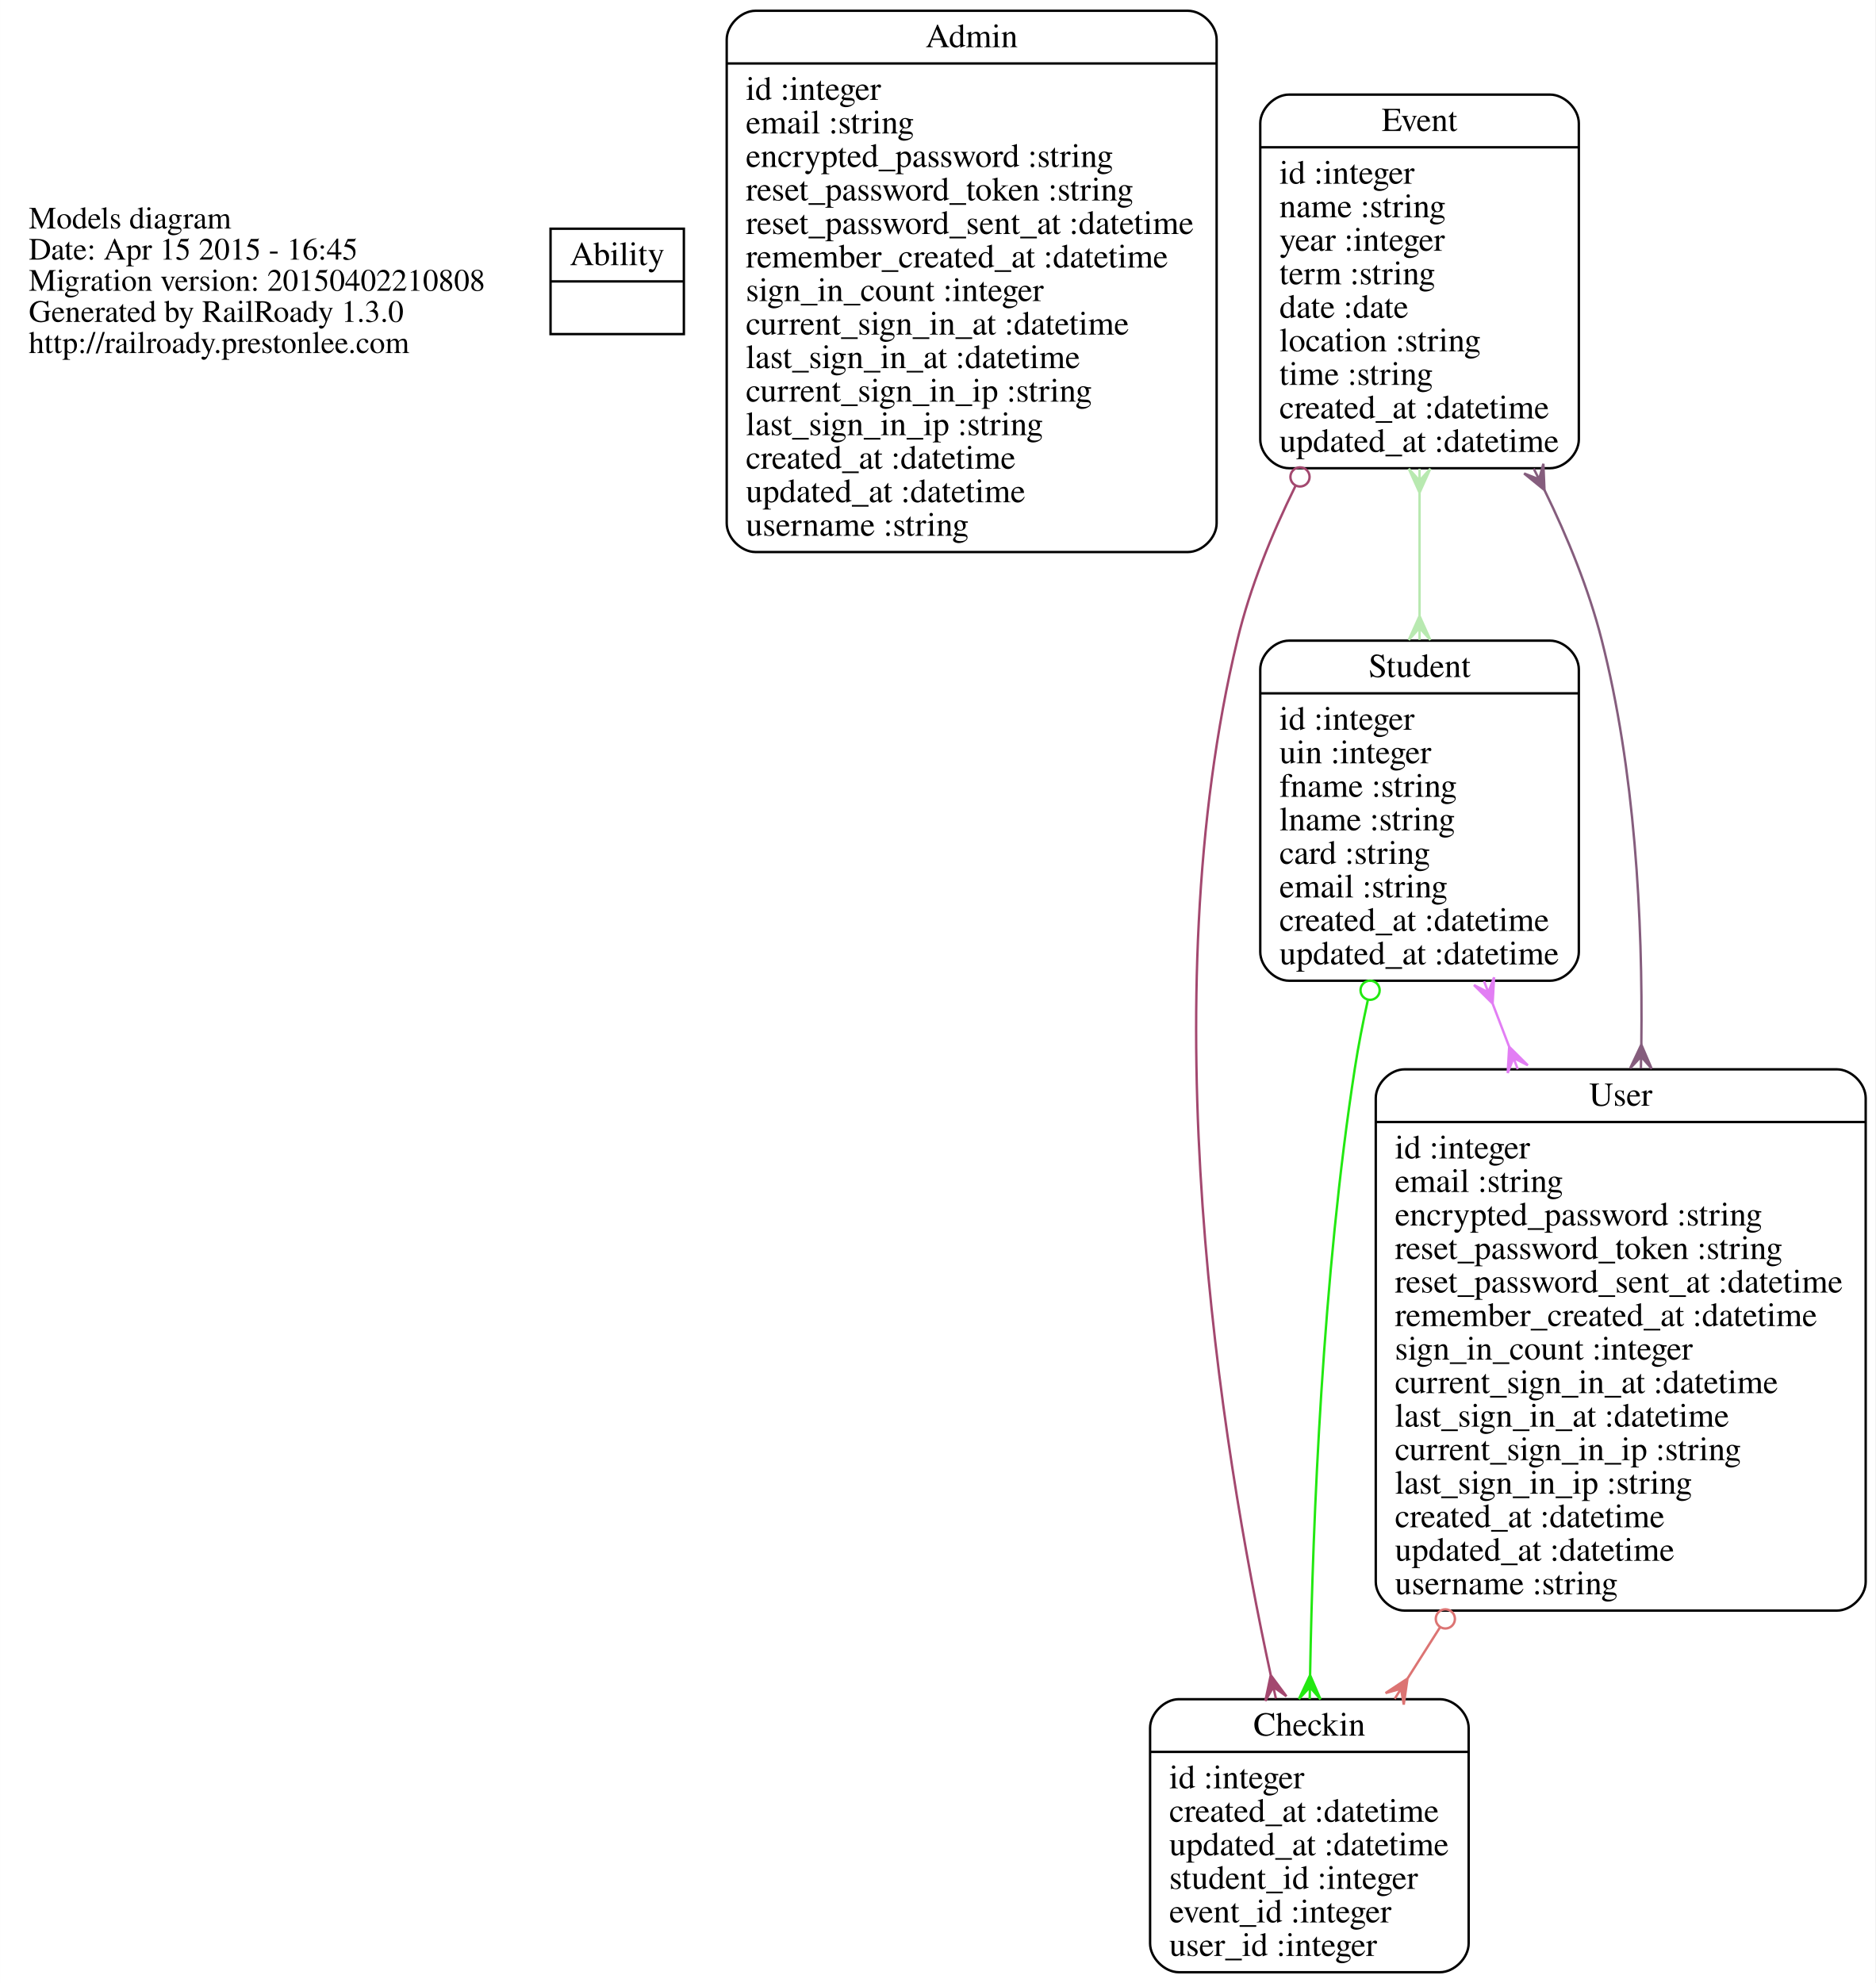
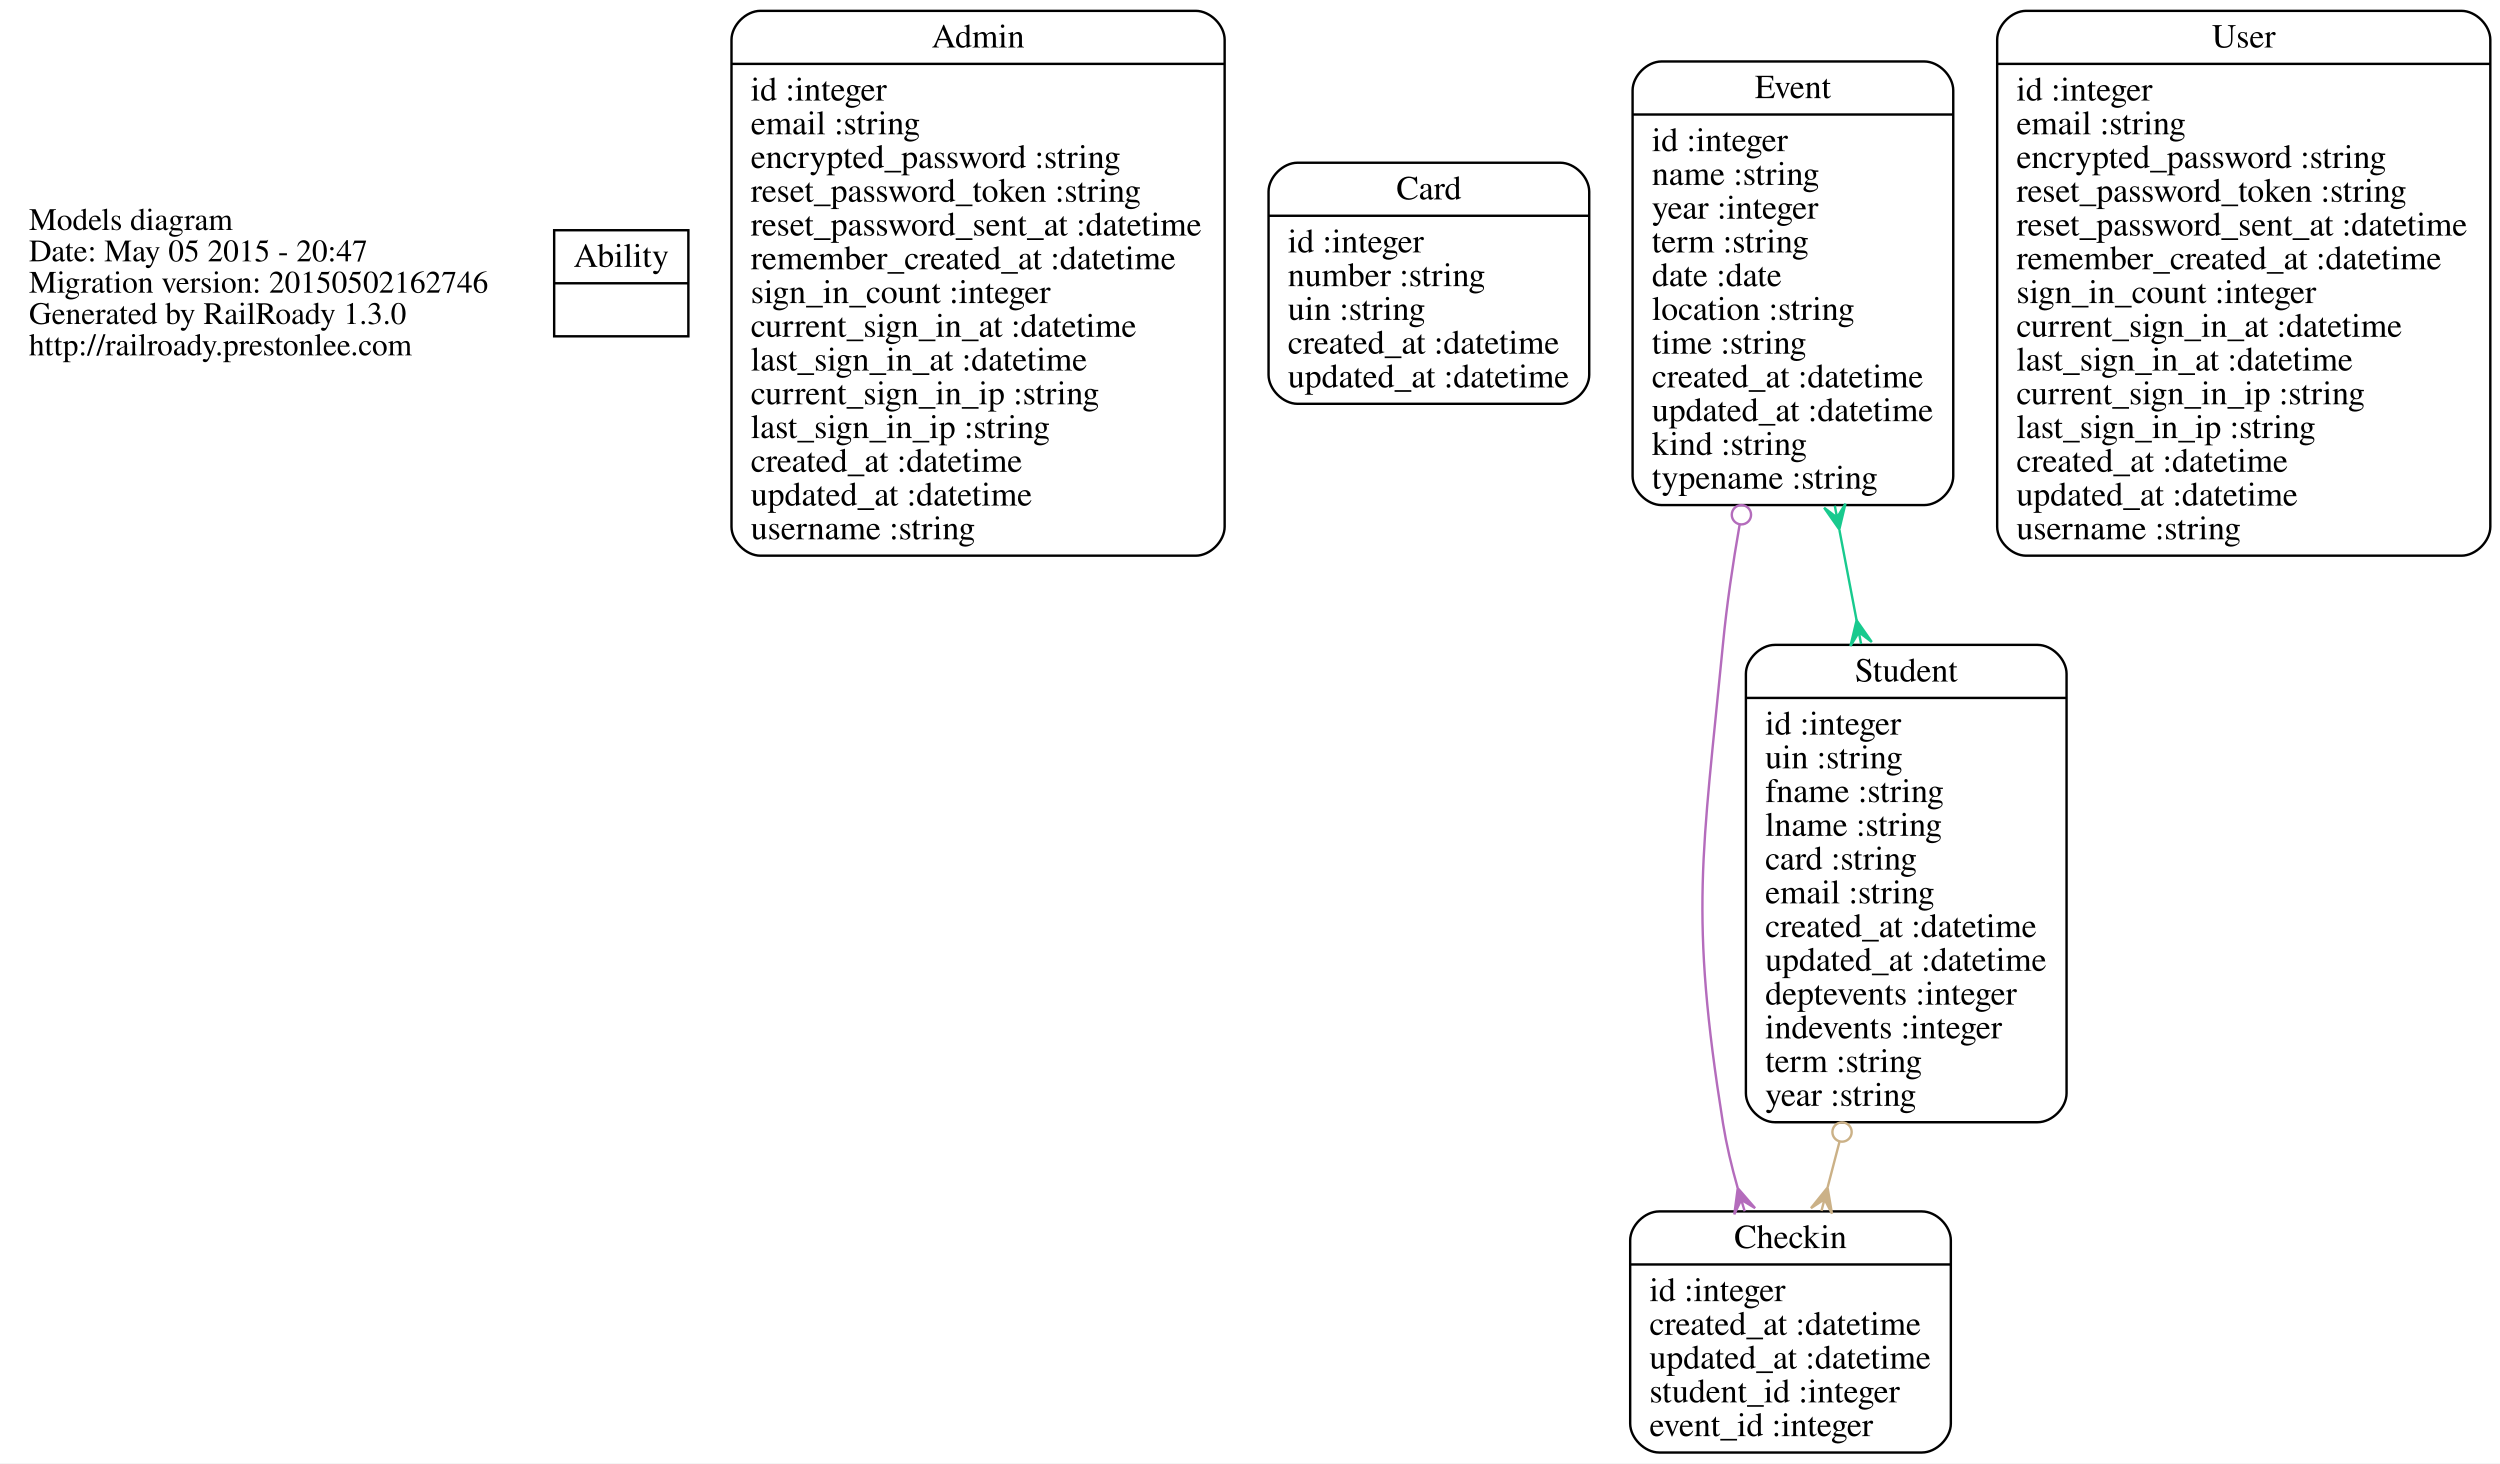
- <svg xmlns="http://www.w3.org/2000/svg" width="783pt" height="828pt" viewBox="0.00 0.00 782.97 828.00">
-   <g id="graph0" class="graph" transform="scale(1 1) rotate(0) translate(4 824)">
-     <polygon fill="white" stroke="none" points="-4,4 -4,-824 778.966,-824 778.966,4 -4,4" />
+ <svg xmlns="http://www.w3.org/2000/svg" width="1037pt" height="607pt" viewBox="0.00 0.00 1036.97 607.00">
+   <g id="graph0" class="graph" transform="scale(1 1) rotate(0) translate(4 603)">
+     <polygon fill="white" stroke="none" points="-4,4 -4,-603 1032.97,-603 1032.97,4 -4,4" />
    <g id="node1" class="node">
-       <text text-anchor="start" x="8" y="-728.6" font-family="Times,serif" font-size="13.00">Models diagram</text>
-       <text text-anchor="start" x="8" y="-715.6" font-family="Times,serif" font-size="13.00">Date: Apr 15 2015 - 16:45</text>
-       <text text-anchor="start" x="8" y="-702.6" font-family="Times,serif" font-size="13.00">Migration version: 20150402210808</text>
-       <text text-anchor="start" x="8" y="-689.6" font-family="Times,serif" font-size="13.00">Generated by RailRoady 1.3.0</text>
-       <text text-anchor="start" x="8" y="-676.6" font-family="Times,serif" font-size="13.00">http://railroady.prestonlee.com</text>
+       <text text-anchor="start" x="8" y="-507.6" font-family="Times,serif" font-size="13.00">Models diagram</text>
+       <text text-anchor="start" x="8" y="-494.6" font-family="Times,serif" font-size="13.00">Date: May 05 2015 - 20:47</text>
+       <text text-anchor="start" x="8" y="-481.6" font-family="Times,serif" font-size="13.00">Migration version: 20150502162746</text>
+       <text text-anchor="start" x="8" y="-468.6" font-family="Times,serif" font-size="13.00">Generated by RailRoady 1.3.0</text>
+       <text text-anchor="start" x="8" y="-455.6" font-family="Times,serif" font-size="13.00">http://railroady.prestonlee.com</text>
    </g>
    <g id="node2" class="node">
-       <polygon fill="none" stroke="black" points="225.853,-684.5 225.853,-728.5 281.522,-728.5 281.522,-684.5 225.853,-684.5" />
-       <text text-anchor="middle" x="253.688" y="-713.3" font-family="Times,serif" font-size="14.00">Ability</text>
-       <polyline fill="none" stroke="black" points="225.853,-706.5 281.522,-706.5 " />
-       <text text-anchor="middle" x="253.688" y="-691.3" font-family="Times,serif" font-size="14.00"> </text>
+       <polygon fill="none" stroke="black" points="225.853,-463.5 225.853,-507.5 281.522,-507.5 281.522,-463.5 225.853,-463.5" />
+       <text text-anchor="middle" x="253.688" y="-492.3" font-family="Times,serif" font-size="14.00">Ability</text>
+       <polyline fill="none" stroke="black" points="225.853,-485.5 281.522,-485.5 " />
+       <text text-anchor="middle" x="253.688" y="-470.3" font-family="Times,serif" font-size="14.00"> </text>
    </g>
    <g id="node3" class="node">
-       <path fill="none" stroke="black" d="M311.41,-593.5C311.41,-593.5 491.966,-593.5 491.966,-593.5 497.966,-593.5 503.966,-599.5 503.966,-605.5 503.966,-605.5 503.966,-807.5 503.966,-807.5 503.966,-813.5 497.966,-819.5 491.966,-819.5 491.966,-819.5 311.41,-819.5 311.41,-819.5 305.41,-819.5 299.41,-813.5 299.41,-807.5 299.41,-807.5 299.41,-605.5 299.41,-605.5 299.41,-599.5 305.41,-593.5 311.41,-593.5" />
-       <text text-anchor="middle" x="401.688" y="-804.3" font-family="Times,serif" font-size="14.00">Admin</text>
-       <polyline fill="none" stroke="black" points="299.41,-797.5 503.966,-797.5 " />
-       <text text-anchor="start" x="307.41" y="-782.3" font-family="Times,serif" font-size="14.00">id :integer</text>
-       <text text-anchor="start" x="307.41" y="-768.3" font-family="Times,serif" font-size="14.00">email :string</text>
-       <text text-anchor="start" x="307.41" y="-754.3" font-family="Times,serif" font-size="14.00">encrypted_password :string</text>
-       <text text-anchor="start" x="307.41" y="-740.3" font-family="Times,serif" font-size="14.00">reset_password_token :string</text>
-       <text text-anchor="start" x="307.41" y="-726.3" font-family="Times,serif" font-size="14.00">reset_password_sent_at :datetime</text>
-       <text text-anchor="start" x="307.41" y="-712.3" font-family="Times,serif" font-size="14.00">remember_created_at :datetime</text>
-       <text text-anchor="start" x="307.41" y="-698.3" font-family="Times,serif" font-size="14.00">sign_in_count :integer</text>
-       <text text-anchor="start" x="307.41" y="-684.3" font-family="Times,serif" font-size="14.00">current_sign_in_at :datetime</text>
-       <text text-anchor="start" x="307.41" y="-670.3" font-family="Times,serif" font-size="14.00">last_sign_in_at :datetime</text>
-       <text text-anchor="start" x="307.41" y="-656.3" font-family="Times,serif" font-size="14.00">current_sign_in_ip :string</text>
-       <text text-anchor="start" x="307.41" y="-642.3" font-family="Times,serif" font-size="14.00">last_sign_in_ip :string</text>
-       <text text-anchor="start" x="307.41" y="-628.3" font-family="Times,serif" font-size="14.00">created_at :datetime</text>
-       <text text-anchor="start" x="307.41" y="-614.3" font-family="Times,serif" font-size="14.00">updated_at :datetime</text>
-       <text text-anchor="start" x="307.41" y="-600.3" font-family="Times,serif" font-size="14.00">username :string</text>
+       <path fill="none" stroke="black" d="M311.41,-372.5C311.41,-372.5 491.966,-372.5 491.966,-372.5 497.966,-372.5 503.966,-378.5 503.966,-384.5 503.966,-384.5 503.966,-586.5 503.966,-586.5 503.966,-592.5 497.966,-598.5 491.966,-598.5 491.966,-598.5 311.41,-598.5 311.41,-598.5 305.41,-598.5 299.41,-592.5 299.41,-586.5 299.41,-586.5 299.41,-384.5 299.41,-384.5 299.41,-378.5 305.41,-372.5 311.41,-372.5" />
+       <text text-anchor="middle" x="401.688" y="-583.3" font-family="Times,serif" font-size="14.00">Admin</text>
+       <polyline fill="none" stroke="black" points="299.41,-576.5 503.966,-576.5 " />
+       <text text-anchor="start" x="307.41" y="-561.3" font-family="Times,serif" font-size="14.00">id :integer</text>
+       <text text-anchor="start" x="307.41" y="-547.3" font-family="Times,serif" font-size="14.00">email :string</text>
+       <text text-anchor="start" x="307.41" y="-533.3" font-family="Times,serif" font-size="14.00">encrypted_password :string</text>
+       <text text-anchor="start" x="307.41" y="-519.3" font-family="Times,serif" font-size="14.00">reset_password_token :string</text>
+       <text text-anchor="start" x="307.41" y="-505.3" font-family="Times,serif" font-size="14.00">reset_password_sent_at :datetime</text>
+       <text text-anchor="start" x="307.41" y="-491.3" font-family="Times,serif" font-size="14.00">remember_created_at :datetime</text>
+       <text text-anchor="start" x="307.41" y="-477.3" font-family="Times,serif" font-size="14.00">sign_in_count :integer</text>
+       <text text-anchor="start" x="307.41" y="-463.3" font-family="Times,serif" font-size="14.00">current_sign_in_at :datetime</text>
+       <text text-anchor="start" x="307.41" y="-449.3" font-family="Times,serif" font-size="14.00">last_sign_in_at :datetime</text>
+       <text text-anchor="start" x="307.41" y="-435.3" font-family="Times,serif" font-size="14.00">current_sign_in_ip :string</text>
+       <text text-anchor="start" x="307.41" y="-421.3" font-family="Times,serif" font-size="14.00">last_sign_in_ip :string</text>
+       <text text-anchor="start" x="307.41" y="-407.3" font-family="Times,serif" font-size="14.00">created_at :datetime</text>
+       <text text-anchor="start" x="307.41" y="-393.3" font-family="Times,serif" font-size="14.00">updated_at :datetime</text>
+       <text text-anchor="start" x="307.41" y="-379.3" font-family="Times,serif" font-size="14.00">username :string</text>
    </g>
    <g id="node4" class="node">
-       <path fill="none" stroke="black" d="M488.182,-0.5C488.182,-0.5 597.193,-0.5 597.193,-0.5 603.193,-0.5 609.193,-6.5 609.193,-12.5 609.193,-12.5 609.193,-102.5 609.193,-102.5 609.193,-108.5 603.193,-114.5 597.193,-114.5 597.193,-114.5 488.182,-114.5 488.182,-114.5 482.182,-114.5 476.182,-108.5 476.182,-102.5 476.182,-102.5 476.182,-12.5 476.182,-12.5 476.182,-6.5 482.182,-0.5 488.182,-0.5" />
-       <text text-anchor="middle" x="542.688" y="-99.3" font-family="Times,serif" font-size="14.00">Checkin</text>
-       <polyline fill="none" stroke="black" points="476.182,-92.5 609.193,-92.5 " />
-       <text text-anchor="start" x="484.182" y="-77.3" font-family="Times,serif" font-size="14.00">id :integer</text>
-       <text text-anchor="start" x="484.182" y="-63.3" font-family="Times,serif" font-size="14.00">created_at :datetime</text>
-       <text text-anchor="start" x="484.182" y="-49.3" font-family="Times,serif" font-size="14.00">updated_at :datetime</text>
-       <text text-anchor="start" x="484.182" y="-35.3" font-family="Times,serif" font-size="14.00">student_id :integer</text>
-       <text text-anchor="start" x="484.182" y="-21.3" font-family="Times,serif" font-size="14.00">event_id :integer</text>
-       <text text-anchor="start" x="484.182" y="-7.3" font-family="Times,serif" font-size="14.00">user_id :integer</text>
+       <path fill="none" stroke="black" d="M534.182,-435.5C534.182,-435.5 643.193,-435.5 643.193,-435.5 649.193,-435.5 655.193,-441.5 655.193,-447.5 655.193,-447.5 655.193,-523.5 655.193,-523.5 655.193,-529.5 649.193,-535.5 643.193,-535.5 643.193,-535.5 534.182,-535.5 534.182,-535.5 528.182,-535.5 522.182,-529.5 522.182,-523.5 522.182,-523.5 522.182,-447.5 522.182,-447.5 522.182,-441.5 528.182,-435.5 534.182,-435.5" />
+       <text text-anchor="middle" x="588.688" y="-520.3" font-family="Times,serif" font-size="14.00">Card</text>
+       <polyline fill="none" stroke="black" points="522.182,-513.5 655.193,-513.5 " />
+       <text text-anchor="start" x="530.182" y="-498.3" font-family="Times,serif" font-size="14.00">id :integer</text>
+       <text text-anchor="start" x="530.182" y="-484.3" font-family="Times,serif" font-size="14.00">number :string</text>
+       <text text-anchor="start" x="530.182" y="-470.3" font-family="Times,serif" font-size="14.00">uin :string</text>
+       <text text-anchor="start" x="530.182" y="-456.3" font-family="Times,serif" font-size="14.00">created_at :datetime</text>
+       <text text-anchor="start" x="530.182" y="-442.3" font-family="Times,serif" font-size="14.00">updated_at :datetime</text>
    </g>
    <g id="node5" class="node">
-       <path fill="none" stroke="black" d="M534.182,-628.5C534.182,-628.5 643.193,-628.5 643.193,-628.5 649.193,-628.5 655.193,-634.5 655.193,-640.5 655.193,-640.5 655.193,-772.5 655.193,-772.5 655.193,-778.5 649.193,-784.5 643.193,-784.5 643.193,-784.5 534.182,-784.5 534.182,-784.5 528.182,-784.5 522.182,-778.5 522.182,-772.5 522.182,-772.5 522.182,-640.5 522.182,-640.5 522.182,-634.5 528.182,-628.5 534.182,-628.5" />
-       <text text-anchor="middle" x="588.688" y="-769.3" font-family="Times,serif" font-size="14.00">Event</text>
-       <polyline fill="none" stroke="black" points="522.182,-762.5 655.193,-762.5 " />
-       <text text-anchor="start" x="530.182" y="-747.3" font-family="Times,serif" font-size="14.00">id :integer</text>
-       <text text-anchor="start" x="530.182" y="-733.3" font-family="Times,serif" font-size="14.00">name :string</text>
-       <text text-anchor="start" x="530.182" y="-719.3" font-family="Times,serif" font-size="14.00">year :integer</text>
-       <text text-anchor="start" x="530.182" y="-705.3" font-family="Times,serif" font-size="14.00">term :string</text>
-       <text text-anchor="start" x="530.182" y="-691.3" font-family="Times,serif" font-size="14.00">date :date</text>
-       <text text-anchor="start" x="530.182" y="-677.3" font-family="Times,serif" font-size="14.00">location :string</text>
-       <text text-anchor="start" x="530.182" y="-663.3" font-family="Times,serif" font-size="14.00">time :string</text>
-       <text text-anchor="start" x="530.182" y="-649.3" font-family="Times,serif" font-size="14.00">created_at :datetime</text>
-       <text text-anchor="start" x="530.182" y="-635.3" font-family="Times,serif" font-size="14.00">updated_at :datetime</text>
+       <path fill="none" stroke="black" d="M684.182,-0.5C684.182,-0.5 793.193,-0.5 793.193,-0.5 799.193,-0.5 805.193,-6.5 805.193,-12.5 805.193,-12.5 805.193,-88.5 805.193,-88.5 805.193,-94.5 799.193,-100.5 793.193,-100.5 793.193,-100.5 684.182,-100.5 684.182,-100.5 678.182,-100.5 672.182,-94.5 672.182,-88.5 672.182,-88.5 672.182,-12.5 672.182,-12.5 672.182,-6.5 678.182,-0.5 684.182,-0.5" />
+       <text text-anchor="middle" x="738.688" y="-85.3" font-family="Times,serif" font-size="14.00">Checkin</text>
+       <polyline fill="none" stroke="black" points="672.182,-78.5 805.193,-78.5 " />
+       <text text-anchor="start" x="680.182" y="-63.3" font-family="Times,serif" font-size="14.00">id :integer</text>
+       <text text-anchor="start" x="680.182" y="-49.3" font-family="Times,serif" font-size="14.00">created_at :datetime</text>
+       <text text-anchor="start" x="680.182" y="-35.3" font-family="Times,serif" font-size="14.00">updated_at :datetime</text>
+       <text text-anchor="start" x="680.182" y="-21.3" font-family="Times,serif" font-size="14.00">student_id :integer</text>
+       <text text-anchor="start" x="680.182" y="-7.3" font-family="Times,serif" font-size="14.00">event_id :integer</text>
+     </g>
+     <g id="node6" class="node">
+       <path fill="none" stroke="black" d="M685.182,-393.5C685.182,-393.5 794.193,-393.5 794.193,-393.5 800.193,-393.5 806.193,-399.5 806.193,-405.5 806.193,-405.5 806.193,-565.5 806.193,-565.5 806.193,-571.5 800.193,-577.5 794.193,-577.5 794.193,-577.5 685.182,-577.5 685.182,-577.5 679.182,-577.5 673.182,-571.5 673.182,-565.5 673.182,-565.5 673.182,-405.5 673.182,-405.5 673.182,-399.5 679.182,-393.5 685.182,-393.5" />
+       <text text-anchor="middle" x="739.688" y="-562.3" font-family="Times,serif" font-size="14.00">Event</text>
+       <polyline fill="none" stroke="black" points="673.182,-555.5 806.193,-555.5 " />
+       <text text-anchor="start" x="681.182" y="-540.3" font-family="Times,serif" font-size="14.00">id :integer</text>
+       <text text-anchor="start" x="681.182" y="-526.3" font-family="Times,serif" font-size="14.00">name :string</text>
+       <text text-anchor="start" x="681.182" y="-512.3" font-family="Times,serif" font-size="14.00">year :integer</text>
+       <text text-anchor="start" x="681.182" y="-498.3" font-family="Times,serif" font-size="14.00">term :string</text>
+       <text text-anchor="start" x="681.182" y="-484.3" font-family="Times,serif" font-size="14.00">date :date</text>
+       <text text-anchor="start" x="681.182" y="-470.3" font-family="Times,serif" font-size="14.00">location :string</text>
+       <text text-anchor="start" x="681.182" y="-456.3" font-family="Times,serif" font-size="14.00">time :string</text>
+       <text text-anchor="start" x="681.182" y="-442.3" font-family="Times,serif" font-size="14.00">created_at :datetime</text>
+       <text text-anchor="start" x="681.182" y="-428.3" font-family="Times,serif" font-size="14.00">updated_at :datetime</text>
+       <text text-anchor="start" x="681.182" y="-414.3" font-family="Times,serif" font-size="14.00">kind :string</text>
+       <text text-anchor="start" x="681.182" y="-400.3" font-family="Times,serif" font-size="14.00">typename :string</text>
    </g>
    <g id="edge1" class="edge">
-       <path fill="none" stroke="#a3486f" d="M536.858,-621.051C526.88,-600.775 517.916,-578.69 512.688,-557 476.192,-405.583 505.689,-221.2 526.532,-124.679" />
-       <ellipse fill="none" stroke="#a3486f" cx="538.776" cy="-624.862" rx="4" ry="4" />
-       <polygon fill="#a3486f" stroke="#a3486f" points="526.564,-124.534 533.105,-115.733 527.637,-119.651 528.709,-114.767 528.709,-114.767 528.709,-114.767 527.637,-119.651 524.314,-113.802 526.564,-124.534 526.564,-124.534" />
+       <path fill="none" stroke="#b46cbc" d="M717.59,-385.395C714.72,-368.974 712.242,-352.066 710.688,-336 702.172,-247.966 696.751,-224.339 710.688,-137 712.083,-128.259 714.232,-119.198 716.734,-110.387" />
+       <ellipse fill="none" stroke="#b46cbc" cx="718.322" cy="-389.475" rx="4" ry="4" />
+       <polygon fill="#b46cbc" stroke="#b46cbc" points="716.805,-110.151 723.995,-101.872 718.245,-105.363 719.686,-100.575 719.686,-100.575 719.686,-100.575 718.245,-105.363 715.377,-99.278 716.805,-110.151 716.805,-110.151" />
    </g>
-     <g id="node6" class="node">
-       <path fill="none" stroke="black" d="M534.182,-414.5C534.182,-414.5 643.193,-414.5 643.193,-414.5 649.193,-414.5 655.193,-420.5 655.193,-426.5 655.193,-426.5 655.193,-544.5 655.193,-544.5 655.193,-550.5 649.193,-556.5 643.193,-556.5 643.193,-556.5 534.182,-556.5 534.182,-556.5 528.182,-556.5 522.182,-550.5 522.182,-544.5 522.182,-544.5 522.182,-426.5 522.182,-426.5 522.182,-420.5 528.182,-414.5 534.182,-414.5" />
-       <text text-anchor="middle" x="588.688" y="-541.3" font-family="Times,serif" font-size="14.00">Student</text>
-       <polyline fill="none" stroke="black" points="522.182,-534.5 655.193,-534.5 " />
-       <text text-anchor="start" x="530.182" y="-519.3" font-family="Times,serif" font-size="14.00">id :integer</text>
-       <text text-anchor="start" x="530.182" y="-505.3" font-family="Times,serif" font-size="14.00">uin :integer</text>
-       <text text-anchor="start" x="530.182" y="-491.3" font-family="Times,serif" font-size="14.00">fname :string</text>
-       <text text-anchor="start" x="530.182" y="-477.3" font-family="Times,serif" font-size="14.00">lname :string</text>
-       <text text-anchor="start" x="530.182" y="-463.3" font-family="Times,serif" font-size="14.00">card :string</text>
-       <text text-anchor="start" x="530.182" y="-449.3" font-family="Times,serif" font-size="14.00">email :string</text>
-       <text text-anchor="start" x="530.182" y="-435.3" font-family="Times,serif" font-size="14.00">created_at :datetime</text>
-       <text text-anchor="start" x="530.182" y="-421.3" font-family="Times,serif" font-size="14.00">updated_at :datetime</text>
+     <g id="node7" class="node">
+       <path fill="none" stroke="black" d="M732.182,-137.5C732.182,-137.5 841.193,-137.5 841.193,-137.5 847.193,-137.5 853.193,-143.5 853.193,-149.5 853.193,-149.5 853.193,-323.5 853.193,-323.5 853.193,-329.5 847.193,-335.5 841.193,-335.5 841.193,-335.5 732.182,-335.5 732.182,-335.5 726.182,-335.5 720.182,-329.5 720.182,-323.5 720.182,-323.5 720.182,-149.5 720.182,-149.5 720.182,-143.5 726.182,-137.5 732.182,-137.5" />
+       <text text-anchor="middle" x="786.688" y="-320.3" font-family="Times,serif" font-size="14.00">Student</text>
+       <polyline fill="none" stroke="black" points="720.182,-313.5 853.193,-313.5 " />
+       <text text-anchor="start" x="728.182" y="-298.3" font-family="Times,serif" font-size="14.00">id :integer</text>
+       <text text-anchor="start" x="728.182" y="-284.3" font-family="Times,serif" font-size="14.00">uin :string</text>
+       <text text-anchor="start" x="728.182" y="-270.3" font-family="Times,serif" font-size="14.00">fname :string</text>
+       <text text-anchor="start" x="728.182" y="-256.3" font-family="Times,serif" font-size="14.00">lname :string</text>
+       <text text-anchor="start" x="728.182" y="-242.3" font-family="Times,serif" font-size="14.00">card :string</text>
+       <text text-anchor="start" x="728.182" y="-228.3" font-family="Times,serif" font-size="14.00">email :string</text>
+       <text text-anchor="start" x="728.182" y="-214.3" font-family="Times,serif" font-size="14.00">created_at :datetime</text>
+       <text text-anchor="start" x="728.182" y="-200.3" font-family="Times,serif" font-size="14.00">updated_at :datetime</text>
+       <text text-anchor="start" x="728.182" y="-186.3" font-family="Times,serif" font-size="14.00">deptevents :integer</text>
+       <text text-anchor="start" x="728.182" y="-172.3" font-family="Times,serif" font-size="14.00">indevents :integer</text>
+       <text text-anchor="start" x="728.182" y="-158.3" font-family="Times,serif" font-size="14.00">term :string</text>
+       <text text-anchor="start" x="728.182" y="-144.3" font-family="Times,serif" font-size="14.00">year :string</text>
    </g>
    <g id="edge2" class="edge">
-       <path fill="none" stroke="#b8e9b0" d="M588.688,-618.077C588.688,-601.221 588.688,-583.637 588.688,-567.013" />
-       <polygon fill="#b8e9b0" stroke="#b8e9b0" points="588.688,-618.289 584.188,-628.289 588.688,-623.289 588.688,-628.289 588.688,-628.289 588.688,-628.289 588.688,-623.289 593.188,-628.289 588.688,-618.289 588.688,-618.289" />
-       <polygon fill="#b8e9b0" stroke="#b8e9b0" points="588.688,-566.802 593.188,-556.801 588.688,-561.802 588.688,-556.802 588.688,-556.802 588.688,-556.802 588.688,-561.802 584.188,-556.802 588.688,-566.802 588.688,-566.802" />
-     </g>
-     <g id="node7" class="node">
-       <path fill="none" stroke="black" d="M582.41,-151.5C582.41,-151.5 762.966,-151.5 762.966,-151.5 768.966,-151.5 774.966,-157.5 774.966,-163.5 774.966,-163.5 774.966,-365.5 774.966,-365.5 774.966,-371.5 768.966,-377.5 762.966,-377.5 762.966,-377.5 582.41,-377.5 582.41,-377.5 576.41,-377.5 570.41,-371.5 570.41,-365.5 570.41,-365.5 570.41,-163.5 570.41,-163.5 570.41,-157.5 576.41,-151.5 582.41,-151.5" />
-       <text text-anchor="middle" x="672.688" y="-362.3" font-family="Times,serif" font-size="14.00">User</text>
-       <polyline fill="none" stroke="black" points="570.41,-355.5 774.966,-355.5 " />
-       <text text-anchor="start" x="578.41" y="-340.3" font-family="Times,serif" font-size="14.00">id :integer</text>
-       <text text-anchor="start" x="578.41" y="-326.3" font-family="Times,serif" font-size="14.00">email :string</text>
-       <text text-anchor="start" x="578.41" y="-312.3" font-family="Times,serif" font-size="14.00">encrypted_password :string</text>
-       <text text-anchor="start" x="578.41" y="-298.3" font-family="Times,serif" font-size="14.00">reset_password_token :string</text>
-       <text text-anchor="start" x="578.41" y="-284.3" font-family="Times,serif" font-size="14.00">reset_password_sent_at :datetime</text>
-       <text text-anchor="start" x="578.41" y="-270.3" font-family="Times,serif" font-size="14.00">remember_created_at :datetime</text>
-       <text text-anchor="start" x="578.41" y="-256.3" font-family="Times,serif" font-size="14.00">sign_in_count :integer</text>
-       <text text-anchor="start" x="578.41" y="-242.3" font-family="Times,serif" font-size="14.00">current_sign_in_at :datetime</text>
-       <text text-anchor="start" x="578.41" y="-228.3" font-family="Times,serif" font-size="14.00">last_sign_in_at :datetime</text>
-       <text text-anchor="start" x="578.41" y="-214.3" font-family="Times,serif" font-size="14.00">current_sign_in_ip :string</text>
-       <text text-anchor="start" x="578.41" y="-200.3" font-family="Times,serif" font-size="14.00">last_sign_in_ip :string</text>
-       <text text-anchor="start" x="578.41" y="-186.3" font-family="Times,serif" font-size="14.00">created_at :datetime</text>
-       <text text-anchor="start" x="578.41" y="-172.3" font-family="Times,serif" font-size="14.00">updated_at :datetime</text>
-       <text text-anchor="start" x="578.41" y="-158.3" font-family="Times,serif" font-size="14.00">username :string</text>
+       <path fill="none" stroke="#18ca8e" d="M758.99,-383.062C761.331,-370.757 763.73,-358.151 766.089,-345.753" />
+       <polygon fill="#18ca8e" stroke="#18ca8e" points="758.925,-383.404 752.635,-392.387 757.99,-388.316 757.055,-393.228 757.055,-393.228 757.055,-393.228 757.99,-388.316 761.476,-394.069 758.925,-383.404 758.925,-383.404" />
+       <polygon fill="#18ca8e" stroke="#18ca8e" points="766.101,-345.688 772.391,-336.705 767.036,-340.776 767.971,-335.864 767.971,-335.864 767.971,-335.864 767.036,-340.776 763.55,-335.023 766.101,-345.688 766.101,-345.688" />
    </g>
    <g id="edge3" class="edge">
-       <path fill="none" stroke="#855d7d" d="M640.869,-619.339C650.556,-599.511 659.308,-578.048 664.688,-557 678.585,-502.626 681.947,-440.682 681.291,-387.921" />
-       <polygon fill="#855d7d" stroke="#855d7d" points="640.845,-619.388 632.339,-626.309 638.603,-623.857 636.362,-628.326 636.362,-628.326 636.362,-628.326 638.603,-623.857 640.384,-630.344 640.845,-619.388 640.845,-619.388" />
-       <polygon fill="#855d7d" stroke="#855d7d" points="681.29,-387.837 685.616,-377.76 681.203,-382.838 681.116,-377.839 681.116,-377.839 681.116,-377.839 681.203,-382.838 676.617,-377.917 681.29,-387.837 681.29,-387.837" />
+       <path fill="none" stroke="#cbb187" d="M758.987,-129.315C757.33,-122.964 755.698,-116.705 754.122,-110.663" />
+       <ellipse fill="none" stroke="#cbb187" cx="760.062" cy="-133.434" rx="4" ry="4" />
+       <polygon fill="#cbb187" stroke="#cbb187" points="754.053,-110.4 755.883,-99.588 752.791,-105.562 751.529,-100.724 751.529,-100.724 751.529,-100.724 752.791,-105.562 747.174,-101.86 754.053,-110.4 754.053,-110.4" />
    </g>
-     <g id="edge4" class="edge">
-       <path fill="none" stroke="#22e811" d="M567.114,-406.455C565.01,-396.924 563.126,-387.277 561.688,-378 548.21,-291.086 544.135,-189.509 542.988,-124.627" />
-       <ellipse fill="none" stroke="#22e811" cx="568.04" cy="-410.523" rx="4" ry="4" />
-       <polygon fill="#22e811" stroke="#22e811" points="542.987,-124.535 547.328,-114.465 542.908,-119.536 542.828,-114.536 542.828,-114.536 542.828,-114.536 542.908,-119.536 538.329,-114.608 542.987,-124.535 542.987,-124.535" />
-     </g>
-     <g id="edge5" class="edge">
-       <path fill="none" stroke="#e27ef4" d="M619.259,-404.796C621.493,-398.972 623.773,-393.027 626.073,-387.032" />
-       <polygon fill="#e27ef4" stroke="#e27ef4" points="619.194,-404.967 611.411,-412.692 617.403,-409.635 615.612,-414.303 615.612,-414.303 615.612,-414.303 617.403,-409.635 619.814,-415.915 619.194,-404.967 619.194,-404.967" />
-       <polygon fill="#e27ef4" stroke="#e27ef4" points="626.116,-386.919 633.899,-379.194 627.907,-382.251 629.697,-377.582 629.697,-377.582 629.697,-377.582 627.907,-382.251 625.496,-375.971 626.116,-386.919 626.116,-386.919" />
-     </g>
-     <g id="edge6" class="edge">
-       <path fill="none" stroke="#dc7473" d="M597.271,-144.574C592.657,-137.298 588.114,-130.134 583.74,-123.237" />
-       <ellipse fill="none" stroke="#dc7473" cx="599.46" cy="-148.025" rx="4" ry="4" />
-       <polygon fill="#dc7473" stroke="#dc7473" points="583.652,-123.098 582.097,-112.243 580.974,-118.875 578.297,-114.653 578.297,-114.653 578.297,-114.653 580.974,-118.875 574.496,-117.063 583.652,-123.098 583.652,-123.098" />
+     <g id="node8" class="node">
+       <path fill="none" stroke="black" d="M836.41,-372.5C836.41,-372.5 1016.97,-372.5 1016.97,-372.5 1022.97,-372.5 1028.97,-378.5 1028.97,-384.5 1028.97,-384.5 1028.97,-586.5 1028.97,-586.5 1028.97,-592.5 1022.97,-598.5 1016.97,-598.5 1016.97,-598.5 836.41,-598.5 836.41,-598.5 830.41,-598.5 824.41,-592.5 824.41,-586.5 824.41,-586.5 824.41,-384.5 824.41,-384.5 824.41,-378.5 830.41,-372.5 836.41,-372.5" />
+       <text text-anchor="middle" x="926.688" y="-583.3" font-family="Times,serif" font-size="14.00">User</text>
+       <polyline fill="none" stroke="black" points="824.41,-576.5 1028.97,-576.5 " />
+       <text text-anchor="start" x="832.41" y="-561.3" font-family="Times,serif" font-size="14.00">id :integer</text>
+       <text text-anchor="start" x="832.41" y="-547.3" font-family="Times,serif" font-size="14.00">email :string</text>
+       <text text-anchor="start" x="832.41" y="-533.3" font-family="Times,serif" font-size="14.00">encrypted_password :string</text>
+       <text text-anchor="start" x="832.41" y="-519.3" font-family="Times,serif" font-size="14.00">reset_password_token :string</text>
+       <text text-anchor="start" x="832.41" y="-505.3" font-family="Times,serif" font-size="14.00">reset_password_sent_at :datetime</text>
+       <text text-anchor="start" x="832.41" y="-491.3" font-family="Times,serif" font-size="14.00">remember_created_at :datetime</text>
+       <text text-anchor="start" x="832.41" y="-477.3" font-family="Times,serif" font-size="14.00">sign_in_count :integer</text>
+       <text text-anchor="start" x="832.41" y="-463.3" font-family="Times,serif" font-size="14.00">current_sign_in_at :datetime</text>
+       <text text-anchor="start" x="832.41" y="-449.3" font-family="Times,serif" font-size="14.00">last_sign_in_at :datetime</text>
+       <text text-anchor="start" x="832.41" y="-435.3" font-family="Times,serif" font-size="14.00">current_sign_in_ip :string</text>
+       <text text-anchor="start" x="832.41" y="-421.3" font-family="Times,serif" font-size="14.00">last_sign_in_ip :string</text>
+       <text text-anchor="start" x="832.41" y="-407.3" font-family="Times,serif" font-size="14.00">created_at :datetime</text>
+       <text text-anchor="start" x="832.41" y="-393.3" font-family="Times,serif" font-size="14.00">updated_at :datetime</text>
+       <text text-anchor="start" x="832.41" y="-379.3" font-family="Times,serif" font-size="14.00">username :string</text>
    </g>
  </g>
</svg>
